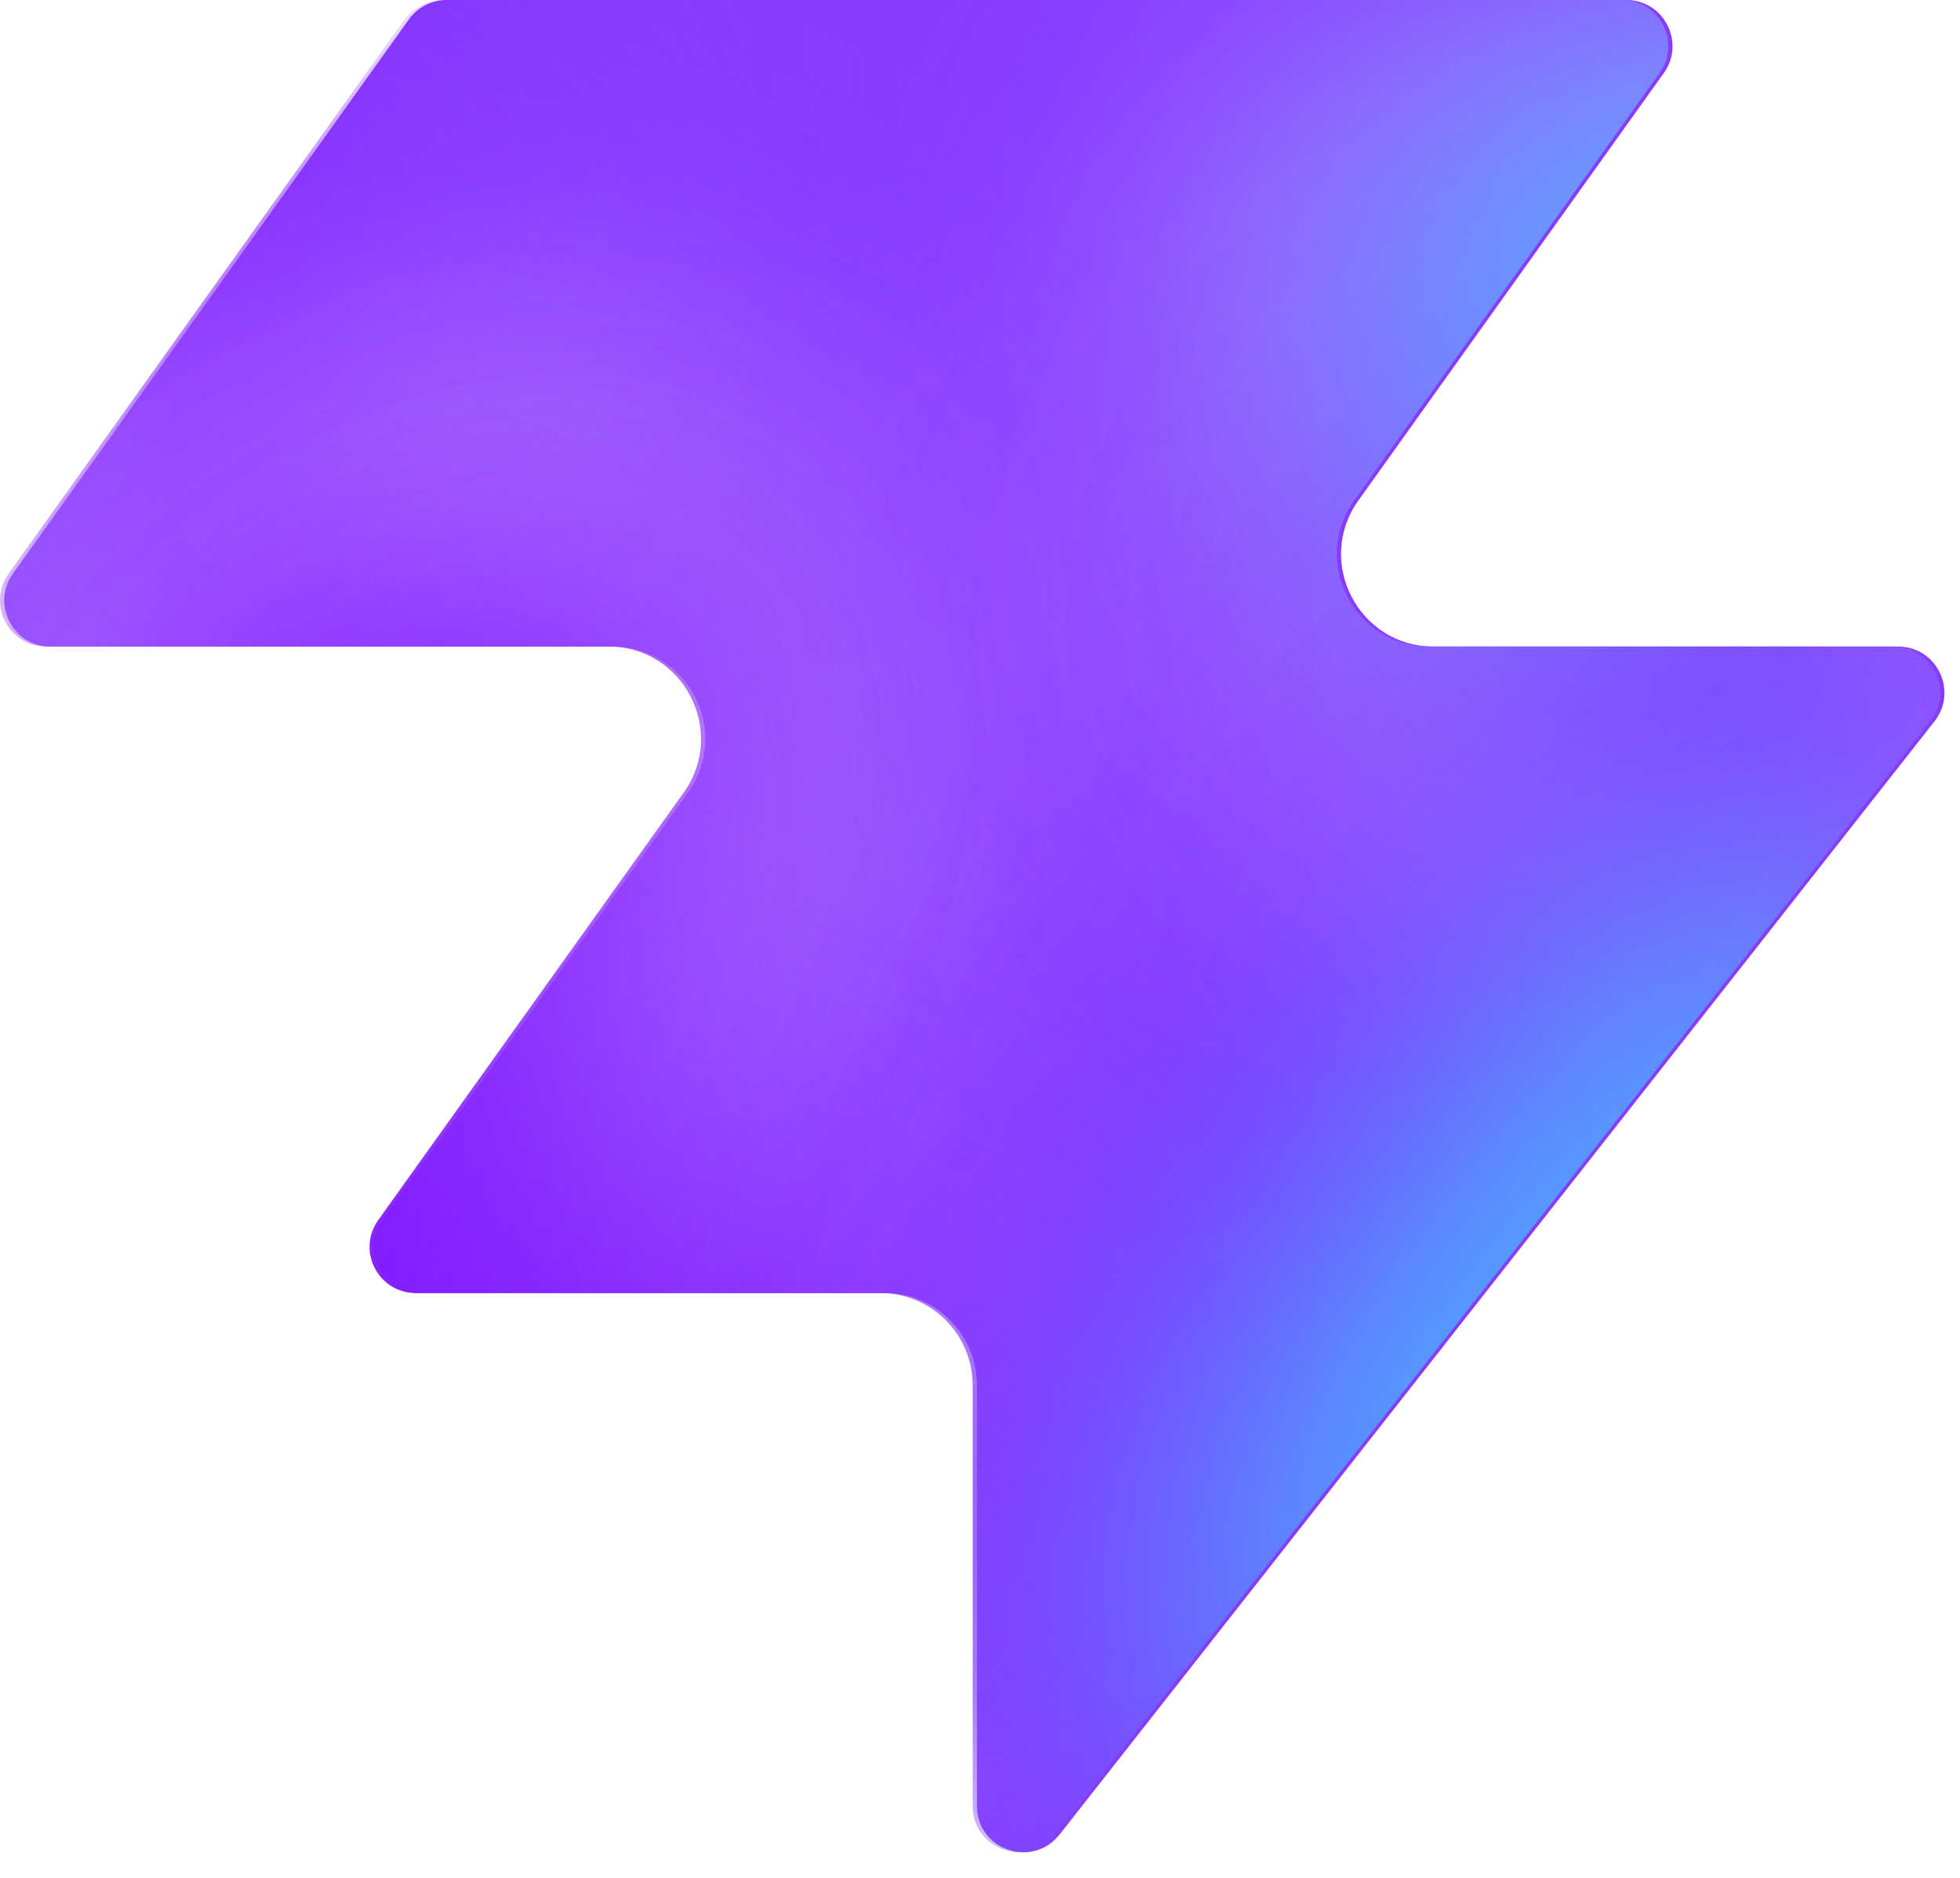
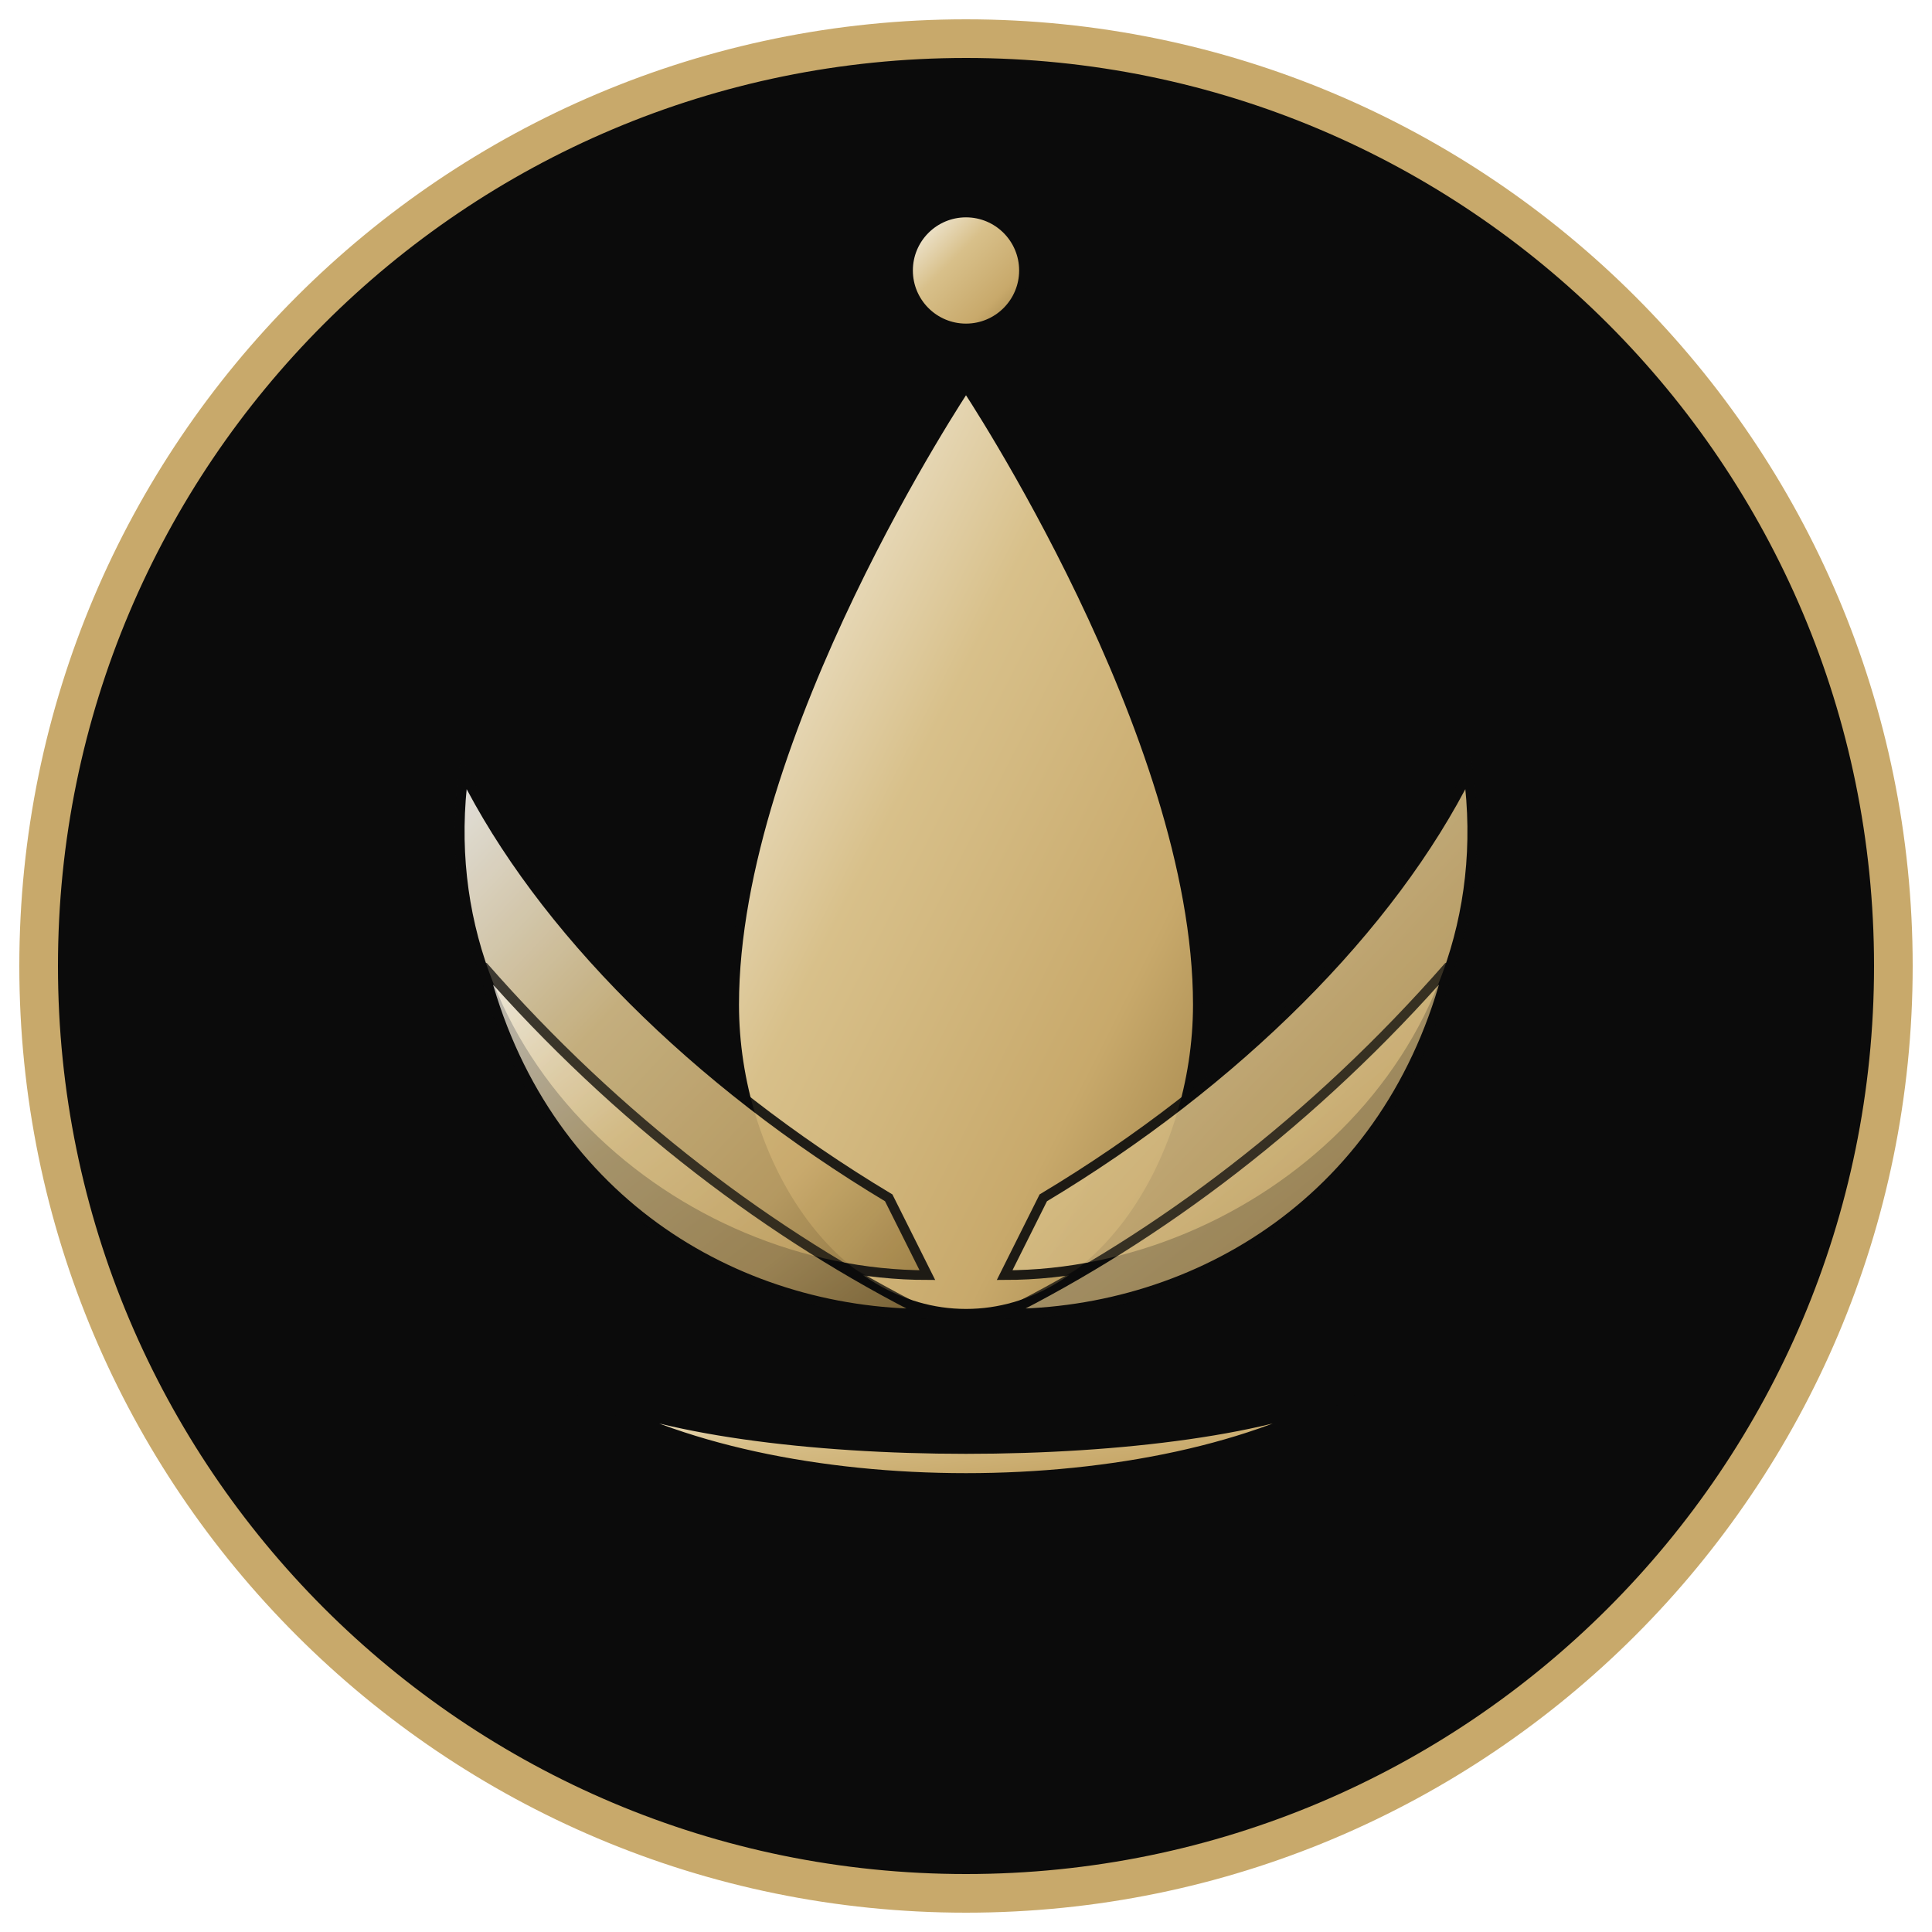
- <svg xmlns="http://www.w3.org/2000/svg" width="48" height="46" fill="none" viewBox="0 0 48 46">
-   <path fill="#863bff" d="M25.946 44.938c-.664.845-2.021.375-2.021-.698V33.937a2.26 2.26 0 0 0-2.262-2.262H10.287c-.92 0-1.456-1.04-.92-1.788l7.48-10.471c1.07-1.497 0-3.578-1.842-3.578H1.237c-.92 0-1.456-1.04-.92-1.788L10.013.474c.214-.297.556-.474.92-.474h28.894c.92 0 1.456 1.04.92 1.788l-7.48 10.471c-1.07 1.498 0 3.579 1.842 3.579h11.377c.943 0 1.473 1.088.89 1.83L25.947 44.94z" style="fill:#863bff;fill:color(display-p3 .525 .23 1);fill-opacity:1" />
-   <mask id="a" width="48" height="46" x="0" y="0" maskUnits="userSpaceOnUse" style="mask-type:alpha">
-     <path fill="#000" d="M25.842 44.938c-.664.844-2.021.375-2.021-.698V33.937a2.26 2.26 0 0 0-2.262-2.262H10.183c-.92 0-1.456-1.04-.92-1.788l7.48-10.471c1.07-1.498 0-3.579-1.842-3.579H1.133c-.92 0-1.456-1.04-.92-1.787L9.91.473c.214-.297.556-.474.92-.474h28.894c.92 0 1.456 1.04.92 1.788l-7.48 10.471c-1.07 1.498 0 3.578 1.842 3.578h11.377c.943 0 1.473 1.088.89 1.832L25.843 44.94z" style="fill:#000;fill-opacity:1" />
-   </mask>
-   <g mask="url(#a)">
-     <g filter="url(#b)">
-       <ellipse cx="5.508" cy="14.704" fill="#ede6ff" rx="5.508" ry="14.704" style="fill:#ede6ff;fill:color(display-p3 .927 .903 1);fill-opacity:1" transform="matrix(.00324 1 1 -.00324 -4.47 31.516)" />
-     </g>
-     <g filter="url(#c)">
-       <ellipse cx="10.399" cy="29.851" fill="#ede6ff" rx="10.399" ry="29.851" style="fill:#ede6ff;fill:color(display-p3 .927 .903 1);fill-opacity:1" transform="matrix(.00324 1 1 -.00324 -39.328 7.883)" />
-     </g>
-     <g filter="url(#d)">
-       <ellipse cx="5.508" cy="30.487" fill="#7e14ff" rx="5.508" ry="30.487" style="fill:#7e14ff;fill:color(display-p3 .492 .077 1);fill-opacity:1" transform="rotate(89.814 -25.913 -14.639)scale(1 -1)" />
-     </g>
-     <g filter="url(#e)">
-       <ellipse cx="5.508" cy="30.599" fill="#7e14ff" rx="5.508" ry="30.599" style="fill:#7e14ff;fill:color(display-p3 .492 .077 1);fill-opacity:1" transform="rotate(89.814 -32.644 -3.334)scale(1 -1)" />
-     </g>
-     <g filter="url(#f)">
-       <ellipse cx="5.508" cy="30.599" fill="#7e14ff" rx="5.508" ry="30.599" style="fill:#7e14ff;fill:color(display-p3 .492 .077 1);fill-opacity:1" transform="matrix(.00324 1 1 -.00324 -34.34 30.47)" />
-     </g>
-     <g filter="url(#g)">
-       <ellipse cx="14.072" cy="22.078" fill="#ede6ff" rx="14.072" ry="22.078" style="fill:#ede6ff;fill:color(display-p3 .927 .903 1);fill-opacity:1" transform="rotate(93.35 24.506 48.493)scale(-1 1)" />
-     </g>
-     <g filter="url(#h)">
-       <ellipse cx="3.47" cy="21.501" fill="#7e14ff" rx="3.47" ry="21.501" style="fill:#7e14ff;fill:color(display-p3 .492 .077 1);fill-opacity:1" transform="rotate(89.009 28.708 47.59)scale(-1 1)" />
-     </g>
-     <g filter="url(#i)">
-       <ellipse cx="3.47" cy="21.501" fill="#7e14ff" rx="3.47" ry="21.501" style="fill:#7e14ff;fill:color(display-p3 .492 .077 1);fill-opacity:1" transform="rotate(89.009 28.708 47.59)scale(-1 1)" />
-     </g>
-     <g filter="url(#j)">
-       <ellipse cx=".387" cy="8.972" fill="#7e14ff" rx="4.407" ry="29.108" style="fill:#7e14ff;fill:color(display-p3 .492 .077 1);fill-opacity:1" transform="rotate(39.51 .387 8.972)" />
-     </g>
-     <g filter="url(#k)">
-       <ellipse cx="47.523" cy="-6.092" fill="#7e14ff" rx="4.407" ry="29.108" style="fill:#7e14ff;fill:color(display-p3 .492 .077 1);fill-opacity:1" transform="rotate(37.892 47.523 -6.092)" />
-     </g>
-     <g filter="url(#l)">
-       <ellipse cx="41.412" cy="6.333" fill="#47bfff" rx="5.971" ry="9.665" style="fill:#47bfff;fill:color(display-p3 .28 .748 1);fill-opacity:1" transform="rotate(37.892 41.412 6.333)" />
-     </g>
-     <g filter="url(#m)">
-       <ellipse cx="-1.879" cy="38.332" fill="#7e14ff" rx="4.407" ry="29.108" style="fill:#7e14ff;fill:color(display-p3 .492 .077 1);fill-opacity:1" transform="rotate(37.892 -1.88 38.332)" />
-     </g>
-     <g filter="url(#n)">
-       <ellipse cx="-1.879" cy="38.332" fill="#7e14ff" rx="4.407" ry="29.108" style="fill:#7e14ff;fill:color(display-p3 .492 .077 1);fill-opacity:1" transform="rotate(37.892 -1.88 38.332)" />
-     </g>
-     <g filter="url(#o)">
-       <ellipse cx="35.651" cy="29.907" fill="#7e14ff" rx="4.407" ry="29.108" style="fill:#7e14ff;fill:color(display-p3 .492 .077 1);fill-opacity:1" transform="rotate(37.892 35.651 29.907)" />
-     </g>
-     <g filter="url(#p)">
-       <ellipse cx="38.418" cy="32.4" fill="#47bfff" rx="5.971" ry="15.297" style="fill:#47bfff;fill:color(display-p3 .28 .748 1);fill-opacity:1" transform="rotate(37.892 38.418 32.4)" />
-     </g>
+ <svg xmlns="http://www.w3.org/2000/svg" viewBox="0 0 100 100" fill="none">
+   <circle cx="50" cy="50" r="48" fill="#0B0B0B" stroke="#C8A96B" stroke-width="2" />
+   <defs>
+     <linearGradient id="goldGrad" x1="0%" y1="0%" x2="100%" y2="100%">
+       <stop offset="0%" stop-color="#FAF8F3" />
+       <stop offset="40%" stop-color="#D8C08A" />
+       <stop offset="75%" stop-color="#C8A96B" />
+       <stop offset="100%" stop-color="#9B7E44" />
+     </linearGradient>
+   </defs>
+   <g fill="url(#goldGrad)" stroke="#0B0B0B" stroke-width="0.5">
+     <path d="M50 20 C50 20 38 38 38 52 C38 60 43 68 50 68 C57 68 62 60 62 52 C62 38 50 20 50 20 Z" />
+     <path d="M48 66 C35 66 22 55 24 40 C28 48 36 56 46 62 Z" opacity="0.9" />
+     <path d="M48 68 C38 68 28 62 25 50 C32 58 40 64 48 68 Z" opacity="0.75" />
+     <path d="M52 66 C65 66 78 55 76 40 C72 48 64 56 54 62 Z" opacity="0.9" />
+     <path d="M52 68 C62 68 72 62 75 50 C68 58 60 64 52 68 Z" opacity="0.75" />
+     <path d="M30 72 C40 78 60 78 70 72 C62 76 38 76 30 72 Z" />
+     <circle cx="50" cy="14" r="3" fill="url(#goldGrad)" />
  </g>
-   <defs>
-     <filter id="b" width="60.045" height="41.654" x="-19.77" y="16.149" color-interpolation-filters="sRGB" filterUnits="userSpaceOnUse">
-       <feFlood flood-opacity="0" result="BackgroundImageFix" />
-       <feBlend in="SourceGraphic" in2="BackgroundImageFix" result="shape" />
-       <feGaussianBlur result="effect1_foregroundBlur_2002_17158" stdDeviation="7.659" />
-     </filter>
-     <filter id="c" width="90.34" height="51.437" x="-54.613" y="-7.533" color-interpolation-filters="sRGB" filterUnits="userSpaceOnUse">
-       <feFlood flood-opacity="0" result="BackgroundImageFix" />
-       <feBlend in="SourceGraphic" in2="BackgroundImageFix" result="shape" />
-       <feGaussianBlur result="effect1_foregroundBlur_2002_17158" stdDeviation="7.659" />
-     </filter>
-     <filter id="d" width="79.355" height="29.4" x="-49.64" y="2.03" color-interpolation-filters="sRGB" filterUnits="userSpaceOnUse">
-       <feFlood flood-opacity="0" result="BackgroundImageFix" />
-       <feBlend in="SourceGraphic" in2="BackgroundImageFix" result="shape" />
-       <feGaussianBlur result="effect1_foregroundBlur_2002_17158" stdDeviation="4.596" />
-     </filter>
-     <filter id="e" width="79.579" height="29.4" x="-45.045" y="20.029" color-interpolation-filters="sRGB" filterUnits="userSpaceOnUse">
-       <feFlood flood-opacity="0" result="BackgroundImageFix" />
-       <feBlend in="SourceGraphic" in2="BackgroundImageFix" result="shape" />
-       <feGaussianBlur result="effect1_foregroundBlur_2002_17158" stdDeviation="4.596" />
-     </filter>
-     <filter id="f" width="79.579" height="29.4" x="-43.513" y="21.178" color-interpolation-filters="sRGB" filterUnits="userSpaceOnUse">
-       <feFlood flood-opacity="0" result="BackgroundImageFix" />
-       <feBlend in="SourceGraphic" in2="BackgroundImageFix" result="shape" />
-       <feGaussianBlur result="effect1_foregroundBlur_2002_17158" stdDeviation="4.596" />
-     </filter>
-     <filter id="g" width="74.749" height="58.852" x="15.756" y="-17.901" color-interpolation-filters="sRGB" filterUnits="userSpaceOnUse">
-       <feFlood flood-opacity="0" result="BackgroundImageFix" />
-       <feBlend in="SourceGraphic" in2="BackgroundImageFix" result="shape" />
-       <feGaussianBlur result="effect1_foregroundBlur_2002_17158" stdDeviation="7.659" />
-     </filter>
-     <filter id="h" width="61.377" height="25.362" x="23.548" y="2.284" color-interpolation-filters="sRGB" filterUnits="userSpaceOnUse">
-       <feFlood flood-opacity="0" result="BackgroundImageFix" />
-       <feBlend in="SourceGraphic" in2="BackgroundImageFix" result="shape" />
-       <feGaussianBlur result="effect1_foregroundBlur_2002_17158" stdDeviation="4.596" />
-     </filter>
-     <filter id="i" width="61.377" height="25.362" x="23.548" y="2.284" color-interpolation-filters="sRGB" filterUnits="userSpaceOnUse">
-       <feFlood flood-opacity="0" result="BackgroundImageFix" />
-       <feBlend in="SourceGraphic" in2="BackgroundImageFix" result="shape" />
-       <feGaussianBlur result="effect1_foregroundBlur_2002_17158" stdDeviation="4.596" />
-     </filter>
-     <filter id="j" width="56.045" height="63.649" x="-27.636" y="-22.853" color-interpolation-filters="sRGB" filterUnits="userSpaceOnUse">
-       <feFlood flood-opacity="0" result="BackgroundImageFix" />
-       <feBlend in="SourceGraphic" in2="BackgroundImageFix" result="shape" />
-       <feGaussianBlur result="effect1_foregroundBlur_2002_17158" stdDeviation="4.596" />
-     </filter>
-     <filter id="k" width="54.814" height="64.646" x="20.116" y="-38.415" color-interpolation-filters="sRGB" filterUnits="userSpaceOnUse">
-       <feFlood flood-opacity="0" result="BackgroundImageFix" />
-       <feBlend in="SourceGraphic" in2="BackgroundImageFix" result="shape" />
-       <feGaussianBlur result="effect1_foregroundBlur_2002_17158" stdDeviation="4.596" />
-     </filter>
-     <filter id="l" width="33.541" height="35.313" x="24.641" y="-11.323" color-interpolation-filters="sRGB" filterUnits="userSpaceOnUse">
-       <feFlood flood-opacity="0" result="BackgroundImageFix" />
-       <feBlend in="SourceGraphic" in2="BackgroundImageFix" result="shape" />
-       <feGaussianBlur result="effect1_foregroundBlur_2002_17158" stdDeviation="4.596" />
-     </filter>
-     <filter id="m" width="54.814" height="64.646" x="-29.286" y="6.009" color-interpolation-filters="sRGB" filterUnits="userSpaceOnUse">
-       <feFlood flood-opacity="0" result="BackgroundImageFix" />
-       <feBlend in="SourceGraphic" in2="BackgroundImageFix" result="shape" />
-       <feGaussianBlur result="effect1_foregroundBlur_2002_17158" stdDeviation="4.596" />
-     </filter>
-     <filter id="n" width="54.814" height="64.646" x="-29.286" y="6.009" color-interpolation-filters="sRGB" filterUnits="userSpaceOnUse">
-       <feFlood flood-opacity="0" result="BackgroundImageFix" />
-       <feBlend in="SourceGraphic" in2="BackgroundImageFix" result="shape" />
-       <feGaussianBlur result="effect1_foregroundBlur_2002_17158" stdDeviation="4.596" />
-     </filter>
-     <filter id="o" width="54.814" height="64.646" x="8.244" y="-2.416" color-interpolation-filters="sRGB" filterUnits="userSpaceOnUse">
-       <feFlood flood-opacity="0" result="BackgroundImageFix" />
-       <feBlend in="SourceGraphic" in2="BackgroundImageFix" result="shape" />
-       <feGaussianBlur result="effect1_foregroundBlur_2002_17158" stdDeviation="4.596" />
-     </filter>
-     <filter id="p" width="39.409" height="43.623" x="18.713" y="10.588" color-interpolation-filters="sRGB" filterUnits="userSpaceOnUse">
-       <feFlood flood-opacity="0" result="BackgroundImageFix" />
-       <feBlend in="SourceGraphic" in2="BackgroundImageFix" result="shape" />
-       <feGaussianBlur result="effect1_foregroundBlur_2002_17158" stdDeviation="4.596" />
-     </filter>
-   </defs>
</svg>
